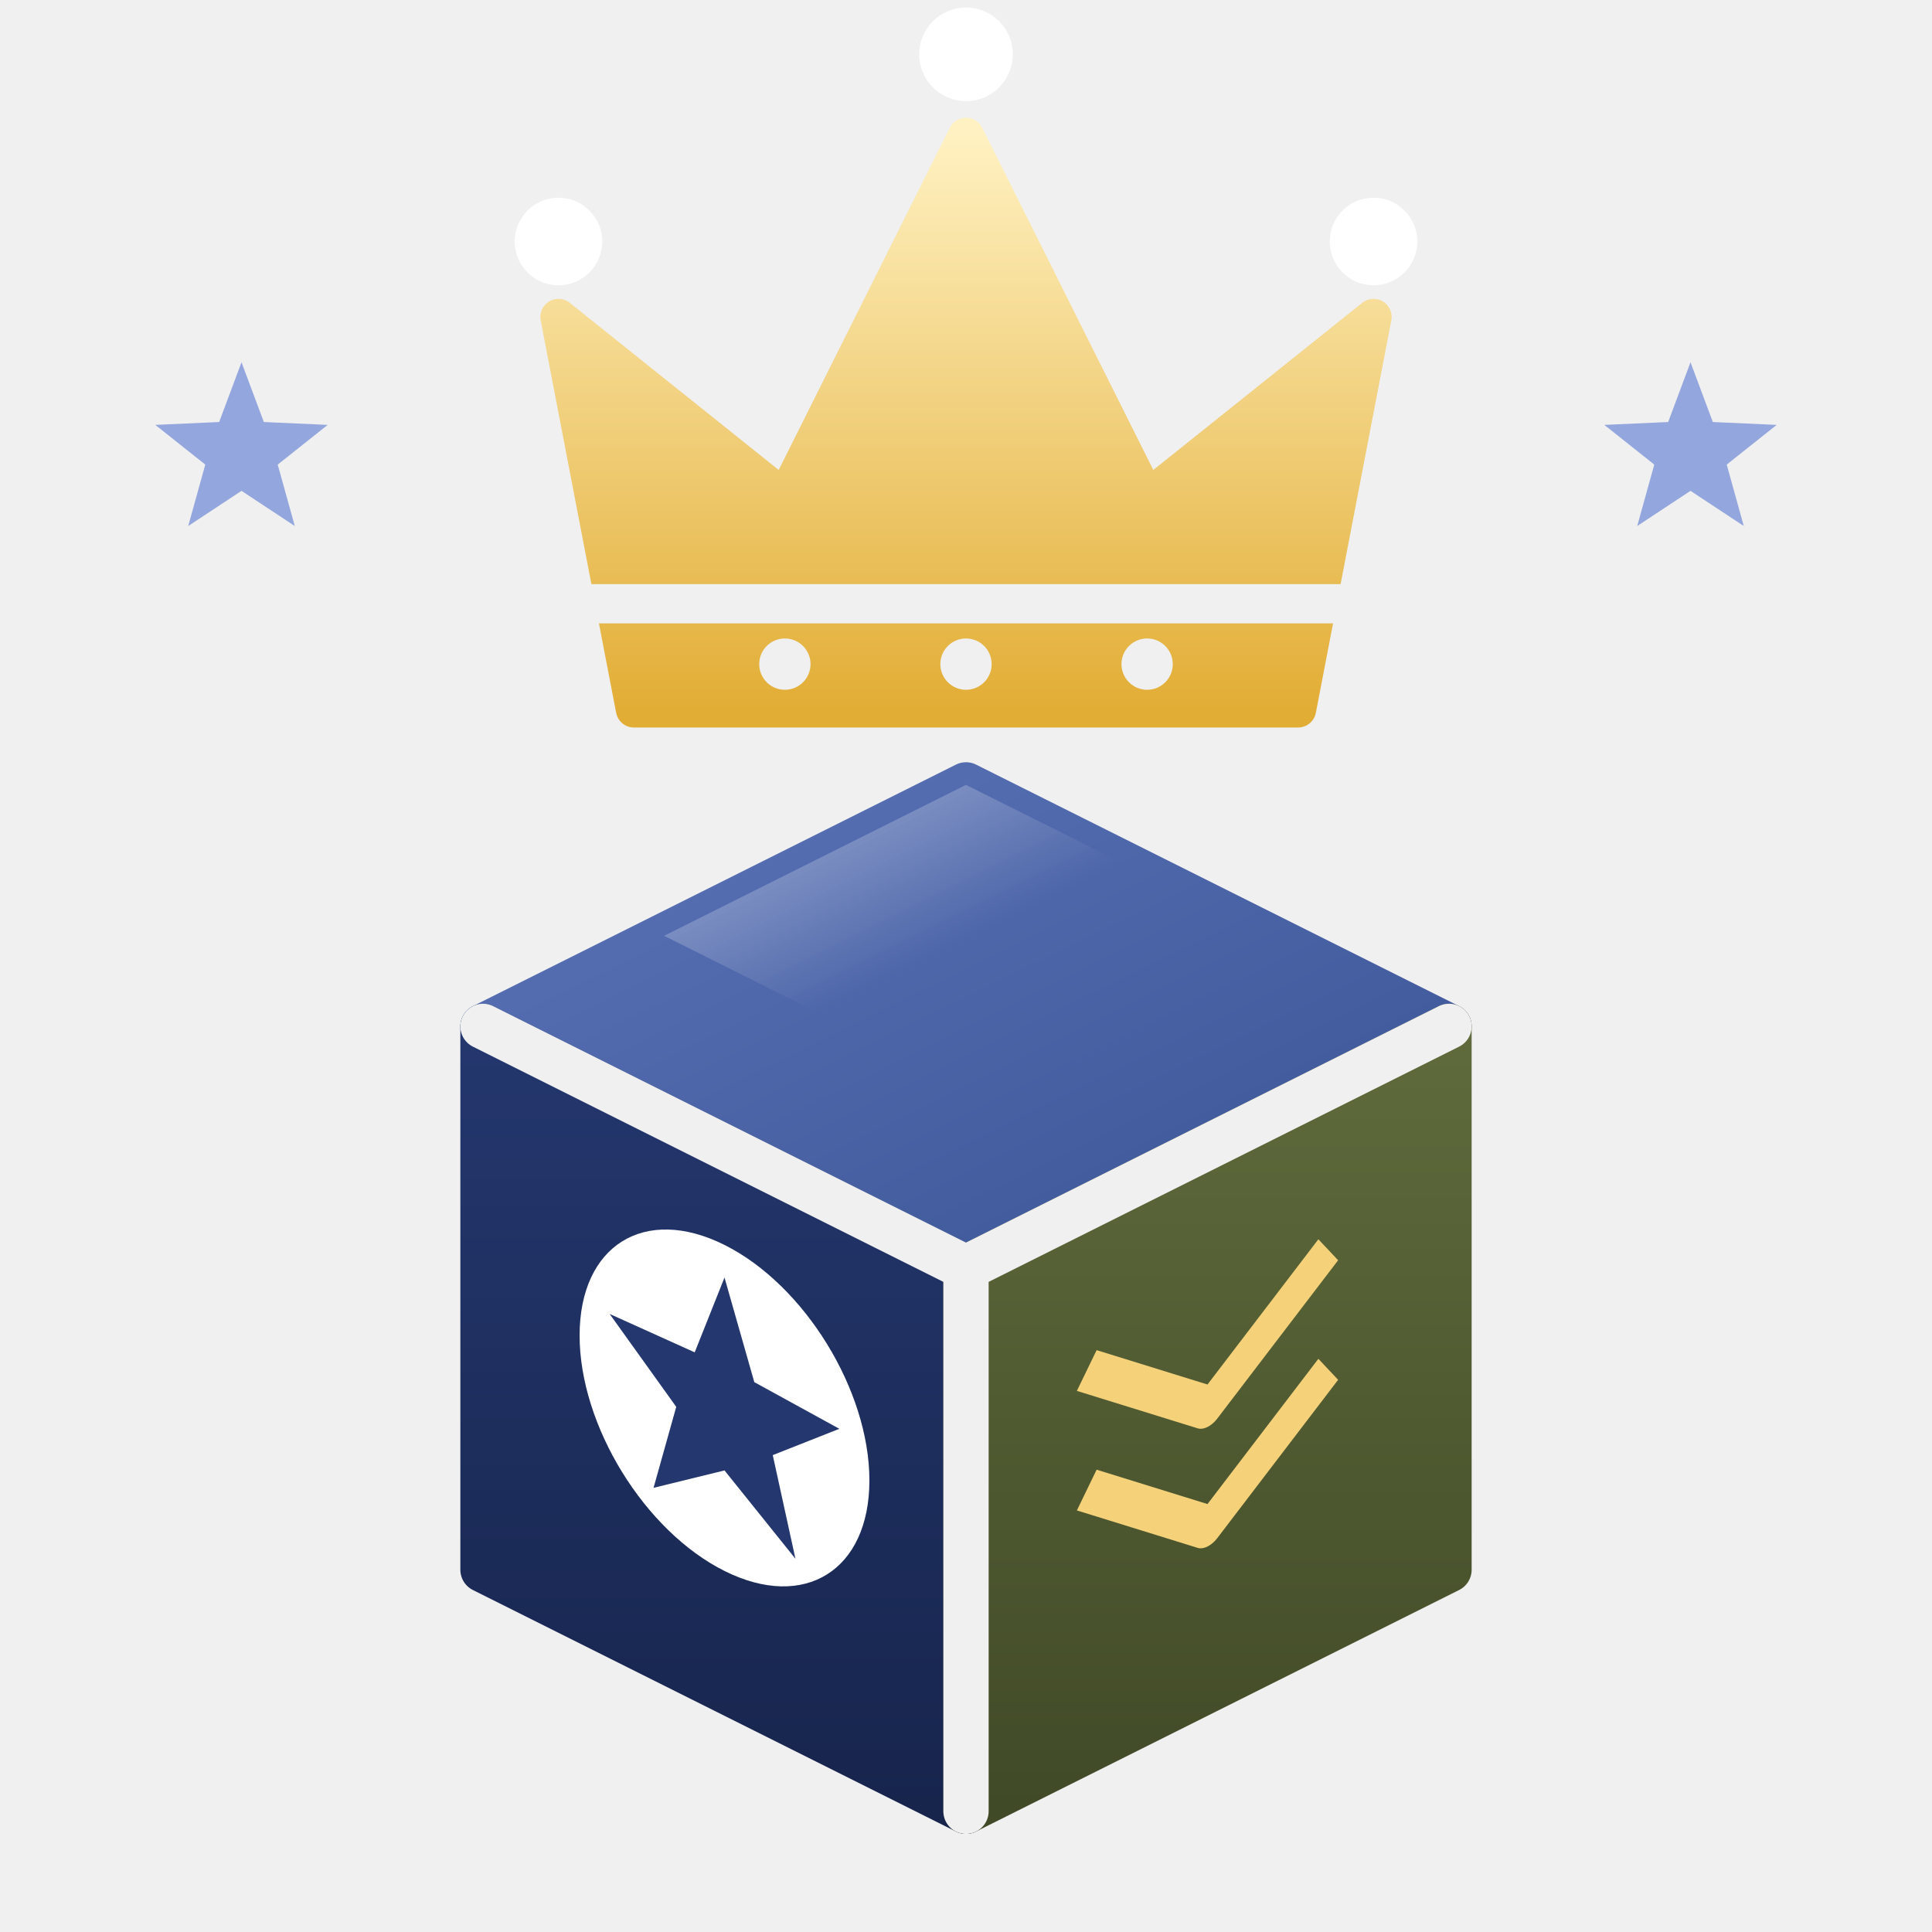
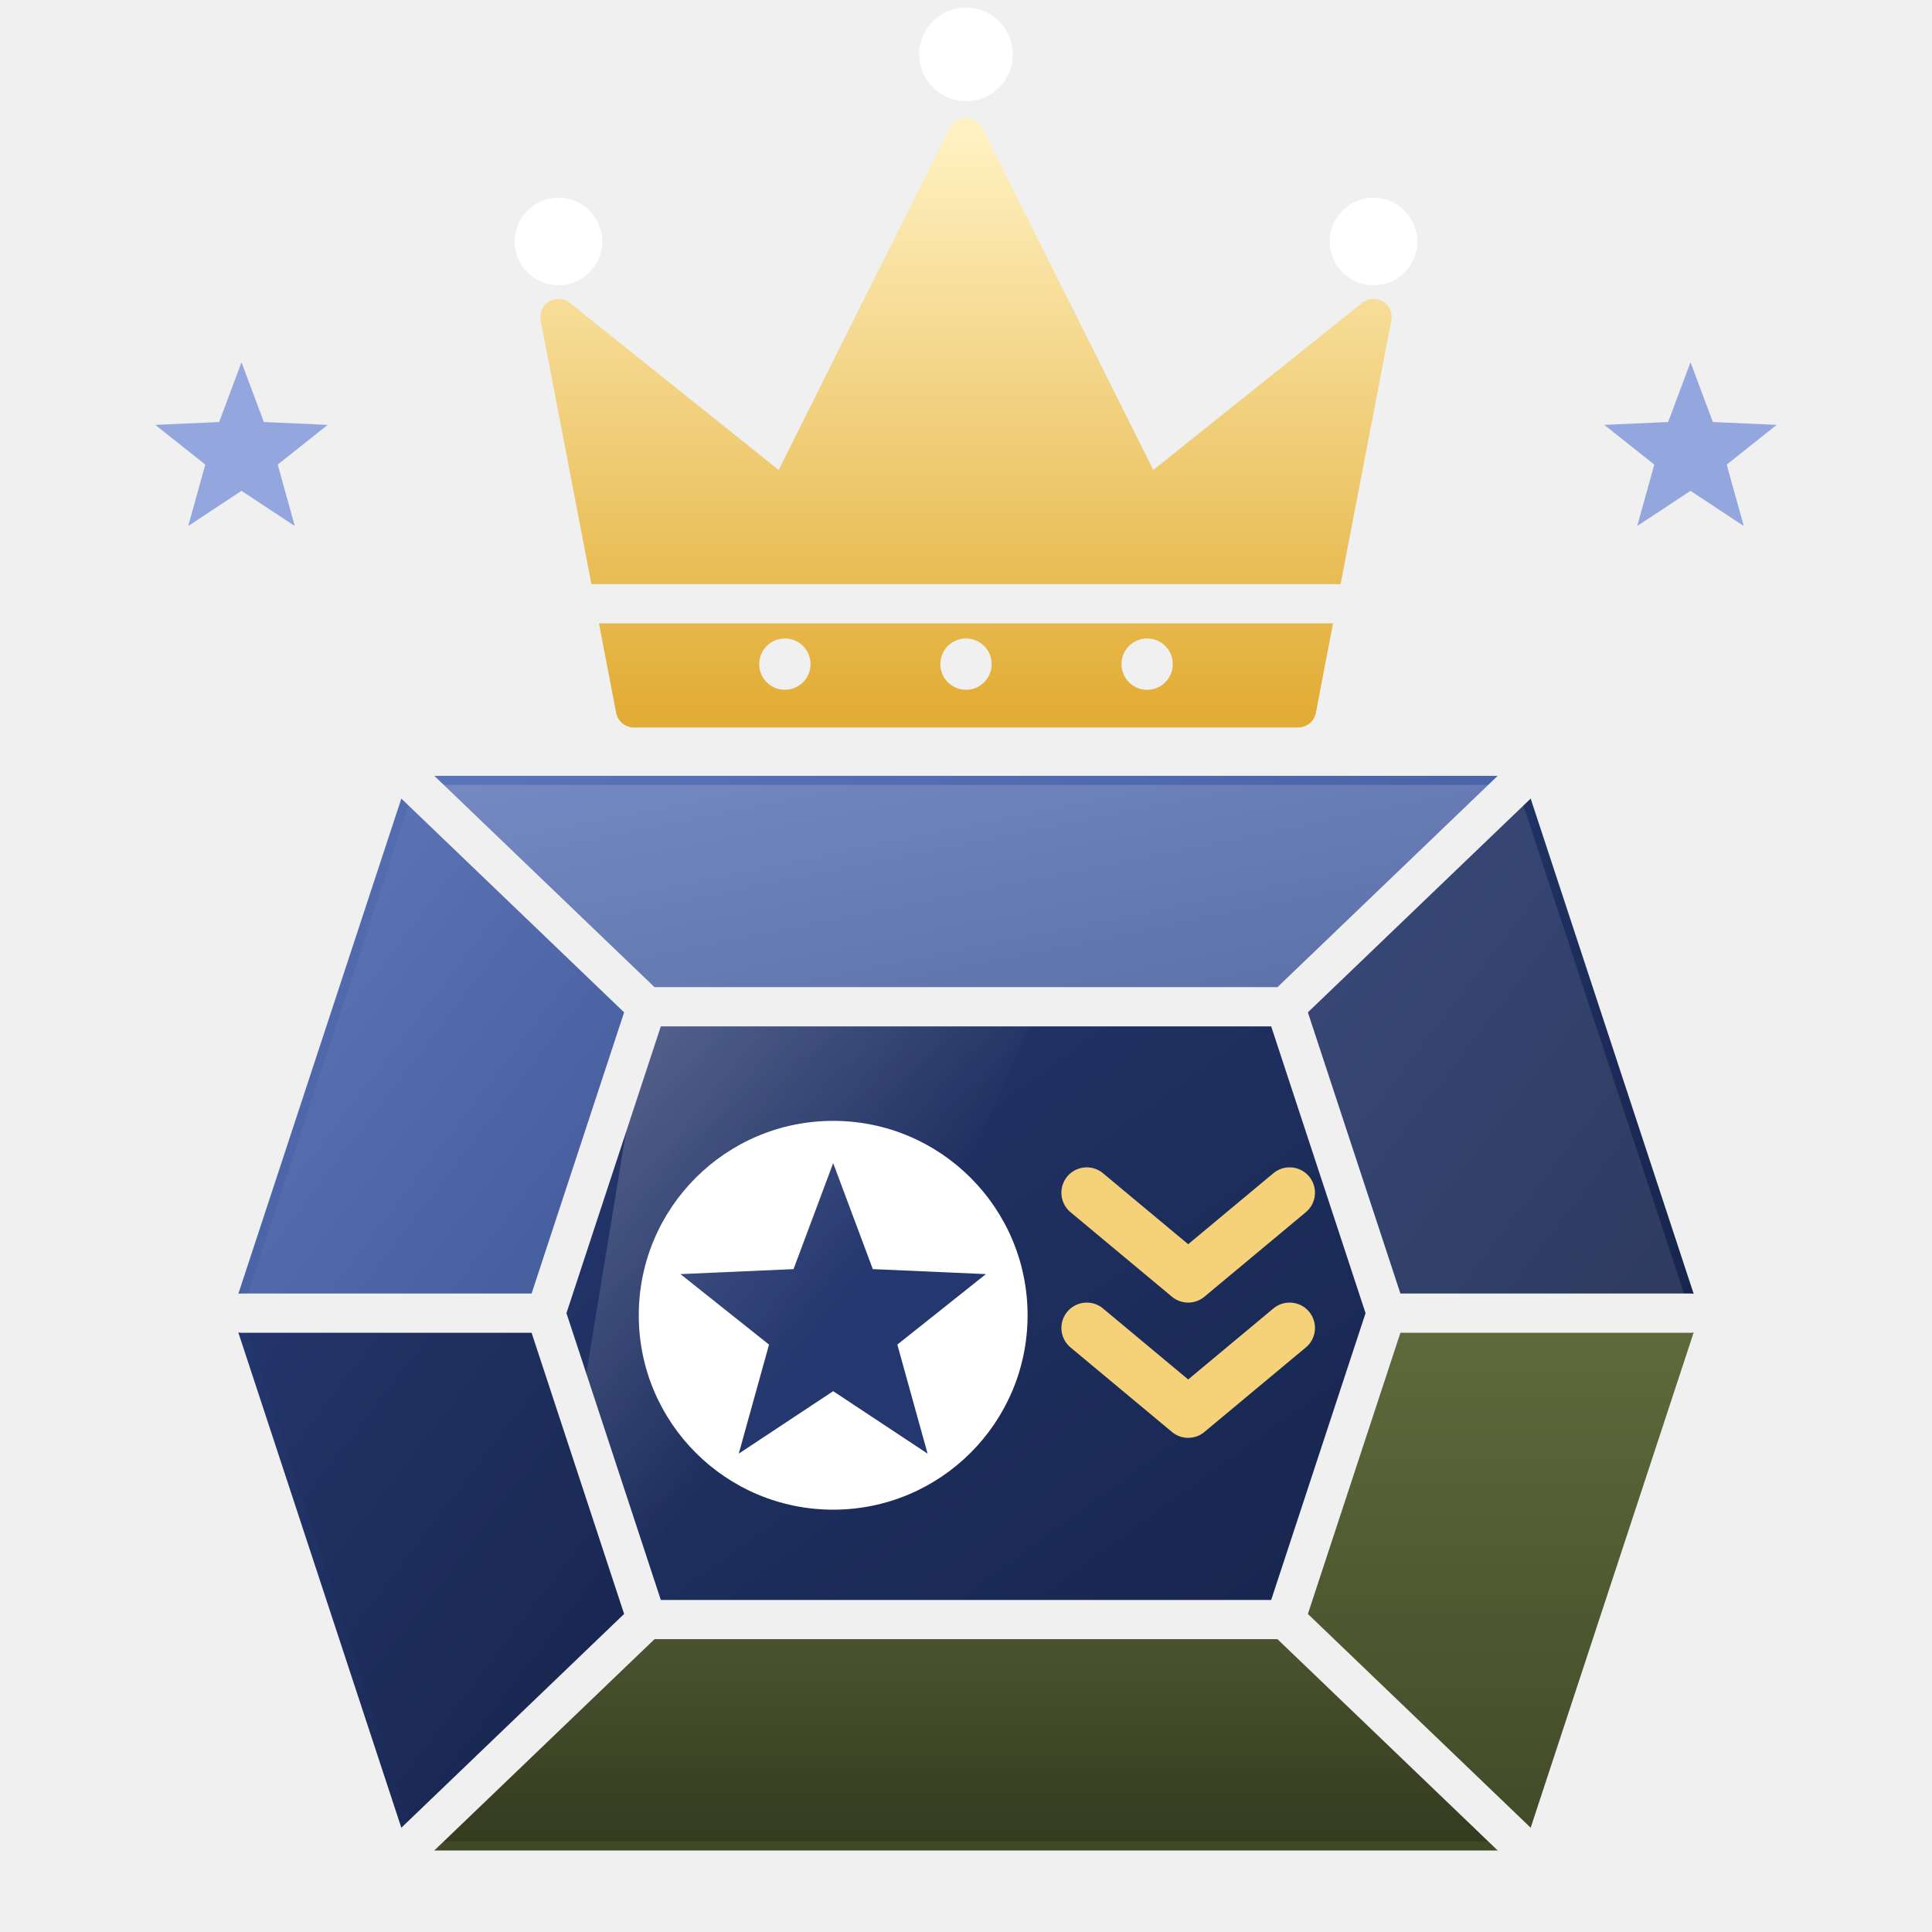
<svg xmlns="http://www.w3.org/2000/svg" viewBox="0 0 128 128" width="128" height="128" role="img" aria-label="Block Master, Veterans Day">
  <defs>
    <linearGradient id="veterans-top" x1="0" y1="0" x2="1" y2="1">
      <stop offset="0" stop-color="#5b74b8" />
      <stop offset="1" stop-color="#3a5394" />
    </linearGradient>
-     <linearGradient id="veterans-left" x1="0" y1="0" x2="0" y2="1">
+     <linearGradient id="veterans-left" x1="0" y1="0" x2="1" y2="1">
      <stop offset="0" stop-color="#24376e" />
      <stop offset="1" stop-color="#17254d" />
    </linearGradient>
    <linearGradient id="veterans-right" x1="0" y1="0" x2="0" y2="1">
      <stop offset="0" stop-color="#5f6b3c" />
      <stop offset="1" stop-color="#414a27" />
    </linearGradient>
    <linearGradient id="veterans-crown" x1="0" y1="0" x2="0" y2="1">
      <stop offset="0" stop-color="#fff1c1" />
      <stop offset="1" stop-color="#e2ad35" />
    </linearGradient>
+     <linearGradient id="veterans-table" x1="0" y1="0" x2="1" y2="1">
+       <stop offset="0" stop-color="#24376e" />
+       <stop offset="1" stop-color="#17254d" />
+     </linearGradient>
    <linearGradient id="veterans-sheen" x1="0" y1="0" x2="1" y2="1">
-       <stop offset="0" stop-color="#ffffff" stop-opacity="0.45" />
-       <stop offset="0.5" stop-color="#ffffff" stop-opacity="0" />
+       <stop offset="0" stop-color="#ffffff" stop-opacity="0.5" />
+       <stop offset="0.55" stop-color="#ffffff" stop-opacity="0" />
    </linearGradient>
-     <mask id="veterans-cube" maskUnits="userSpaceOnUse" x="0" y="0" width="128" height="128">
+     <clipPath id="veterans-tablec">
+       <path d="M42.84,66.7 L85.16,66.7 L91.84,87 L85.16,107.3 L42.84,107.3 L36.16,87 Z" />
+     </clipPath>
+     <clipPath id="veterans-gemc">
+       <path d="M27.52,52 L100.48,52 L112,87 L100.48,122 L27.52,122 L16,87 Z" />
+     </clipPath>
+     <mask id="veterans-gem" maskUnits="userSpaceOnUse" x="0" y="0" width="128" height="128">
      <rect width="128" height="128" fill="white" />
-       <path d="M32,68 L64,84 L96,68 M64,84 L64,120" stroke="black" stroke-width="3" stroke-linecap="round" stroke-linejoin="round" fill="none" />
+       <path d="M27.52,52 L42.84,66.7 M100.48,52 L85.16,66.7 M112,87 L91.84,87 M100.48,122 L85.16,107.3 M27.52,122 L42.84,107.3 M16,87 L36.16,87 M42.84,66.7 L85.16,66.7 L91.84,87 L85.16,107.3 L42.84,107.3 L36.16,87 Z" stroke="black" stroke-width="2.6" stroke-linecap="round" stroke-linejoin="round" fill="none" />
+       <g clip-path="url(#veterans-tablec)" />
    </mask>
    <mask id="veterans-crownm" maskUnits="userSpaceOnUse" x="0" y="0" width="128" height="128">
      <rect width="128" height="128" fill="white" />
      <path d="M38,40 L90,40" stroke="black" stroke-width="2.6" />
      <circle cx="52" cy="44" r="1.7" fill="black" />
      <circle cx="64" cy="44" r="1.7" fill="black" />
      <circle cx="76" cy="44" r="1.7" fill="black" />
    </mask>
  </defs>
  <g opacity="0.95">
    <polygon points="16,24 17.48,27.96 21.71,28.15 18.4,30.78 19.53,34.85 16,32.52 12.47,34.85 13.6,30.78 10.29,28.15 14.52,27.96" fill="#8fa3dc" />
    <polygon points="112,24 113.48,27.96 117.71,28.15 114.4,30.78 115.53,34.85 112,32.52 108.47,34.85 109.6,30.78 106.29,28.15 110.52,27.96" fill="#8fa3dc" />
  </g>
-   <g mask="url(#veterans-cube)" stroke-linejoin="round">
-     <path d="M32,68 L64,52 L96,68 L64,84 Z" fill="url(#veterans-top)" stroke="url(#veterans-top)" stroke-width="3" />
-     <path d="M32,68 L64,84 L64,120 L32,104 Z" fill="url(#veterans-left)" stroke="url(#veterans-left)" stroke-width="3" />
-     <path d="M64,84 L96,68 L96,104 L64,120 Z" fill="url(#veterans-right)" stroke="url(#veterans-right)" stroke-width="3" />
-     <g transform="matrix(0.32 0.16 0 0.36 32 68)">
-       <circle cx="50" cy="48" r="30" fill="#ffffff" />
-       <polygon points="50,24 56.17,40.51 73.78,41.27 59.99,52.24 64.69,69.23 50,59.5 35.31,69.23 40.01,52.24 26.22,41.27 43.83,40.51" fill="#24376e" />
+   <g mask="url(#veterans-gem)" stroke-linejoin="round">
+     <path d="M27.52,52 L100.48,52 L85.16,66.7 L42.84,66.7 Z" fill="url(#veterans-top)" stroke="url(#veterans-top)" stroke-width="1.2" />
+     <path d="M27.52,52 L100.48,52 L85.16,66.7 L42.84,66.7 Z" fill="#ffffff" opacity="0.16" />
+     <path d="M16,87 L27.52,52 L42.84,66.7 L36.16,87 Z" fill="url(#veterans-top)" stroke="url(#veterans-top)" stroke-width="1.2" />
+     <path d="M16,87 L27.52,52 L42.84,66.7 L36.16,87 Z" fill="#ffffff" opacity="0.04" />
+     <path d="M100.48,52 L112,87 L91.84,87 L85.16,66.7 Z" fill="url(#veterans-left)" stroke="url(#veterans-left)" stroke-width="1.2" />
+     <path d="M100.48,52 L112,87 L91.84,87 L85.16,66.7 Z" fill="#ffffff" opacity="0.1" />
+     <path d="M27.52,122 L16,87 L36.16,87 L42.84,107.3 Z" fill="url(#veterans-left)" stroke="url(#veterans-left)" stroke-width="1.2" />
+     <path d="M27.52,122 L16,87 L36.16,87 L42.84,107.3 Z" fill="#000000" opacity="0.04" />
+     <path d="M112,87 L100.48,122 L85.16,107.3 L91.84,87 Z" fill="url(#veterans-right)" stroke="url(#veterans-right)" stroke-width="1.2" />
+     <path d="M100.48,122 L27.52,122 L42.84,107.3 L85.16,107.3 Z" fill="url(#veterans-right)" stroke="url(#veterans-right)" stroke-width="1.2" />
+     <path d="M100.48,122 L27.52,122 L42.84,107.3 L85.16,107.3 Z" fill="#000000" opacity="0.2" />
+     <g clip-path="url(#veterans-gemc)" />
+     <path d="M42.84,66.7 L85.16,66.7 L91.84,87 L85.16,107.3 L42.84,107.3 L36.16,87 Z" fill="url(#veterans-table)" />
+     <g clip-path="url(#veterans-tablec)">
+       <g transform="matrix(0.56 0 0 0.56 36.16 66.7)">
+         <circle cx="34" cy="36.5" r="23" fill="#ffffff" />
+         <polygon points="34,18.5 38.69,31.04 52.07,31.63 41.59,39.97 45.17,52.87 34,45.48 22.83,52.87 26.41,39.97 15.93,31.63 29.31,31.04" fill="#24376e" />
+         <g fill="none" stroke="#f5d27a" stroke-width="6" stroke-linejoin="round" stroke-linecap="round">
+           <path d="M64,22 L76,32 L88,22" />
+           <path d="M64,38 L76,48 L88,38" />
+         </g>
+       </g>
+       <path d="M42.84,66.7 L68.84,66.7 L50.16,107.3 L36.16,107.3 Z" fill="url(#veterans-sheen)" opacity="0.55" />
    </g>
-     <g transform="matrix(0.32 -0.16 0 0.36 64 84)" fill="none" stroke="#f5d27a" stroke-width="7" stroke-linejoin="round">
-       <path d="M25,30 L50,48 L75,30" />
-       <path d="M25,52 L50,70 L75,52" />
-     </g>
-     <path d="M44,62 L64,52 L84,62 L64,72 Z" fill="url(#veterans-sheen)" />
  </g>
  <g mask="url(#veterans-crownm)" stroke-linejoin="round">
    <path d="M42,47 L37,21 L52,33 L64,9 L76,33 L91,21 L86,47 Z" fill="url(#veterans-crown)" stroke="url(#veterans-crown)" stroke-width="2.4" />
  </g>
  <circle cx="37" cy="16" r="2.9" fill="#ffffff" />
  <circle cx="64" cy="3.6" r="3.1" fill="#ffffff" />
  <circle cx="91" cy="16" r="2.9" fill="#ffffff" />
</svg>
